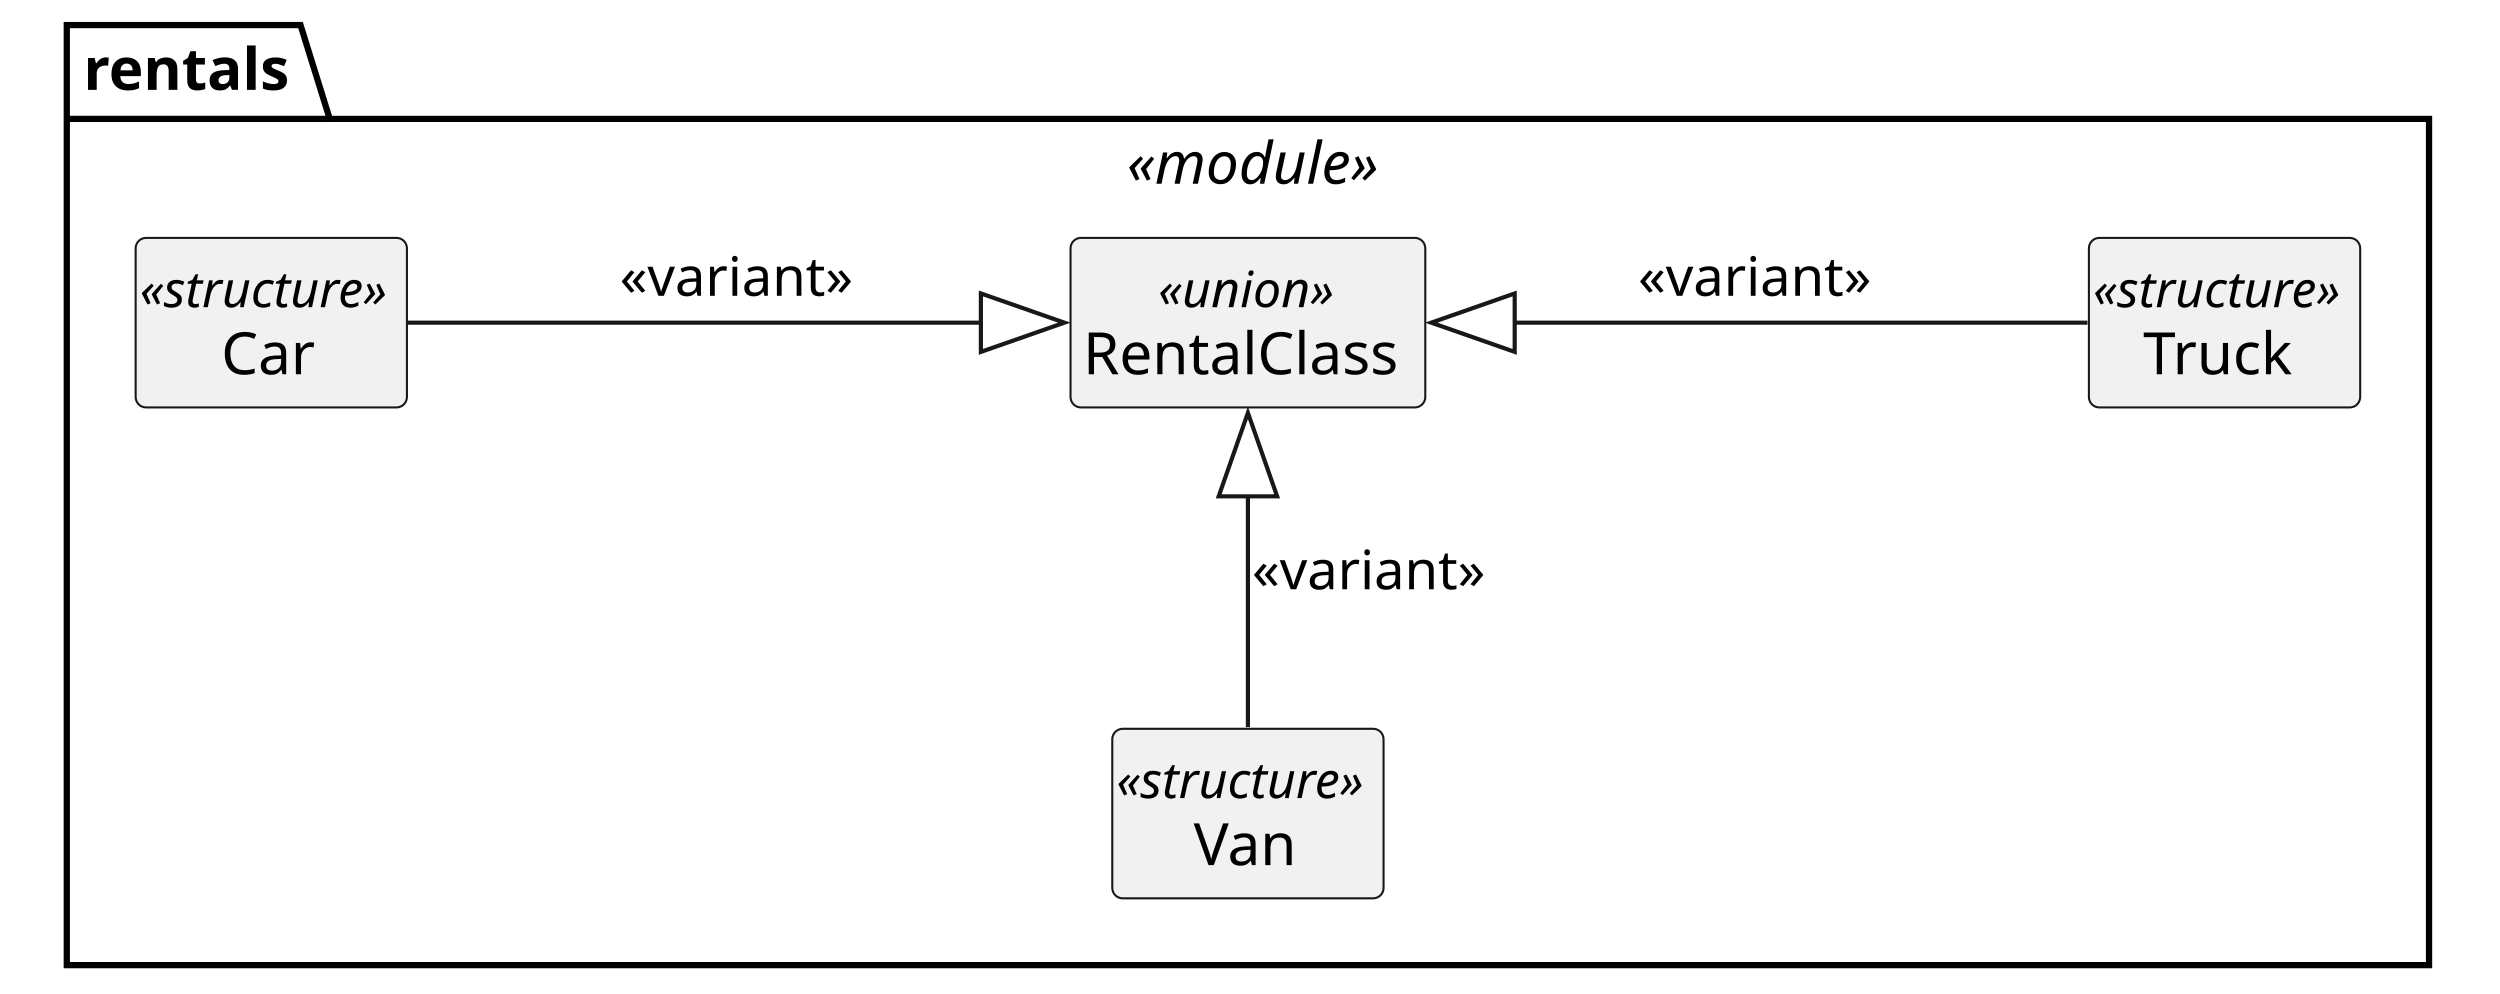
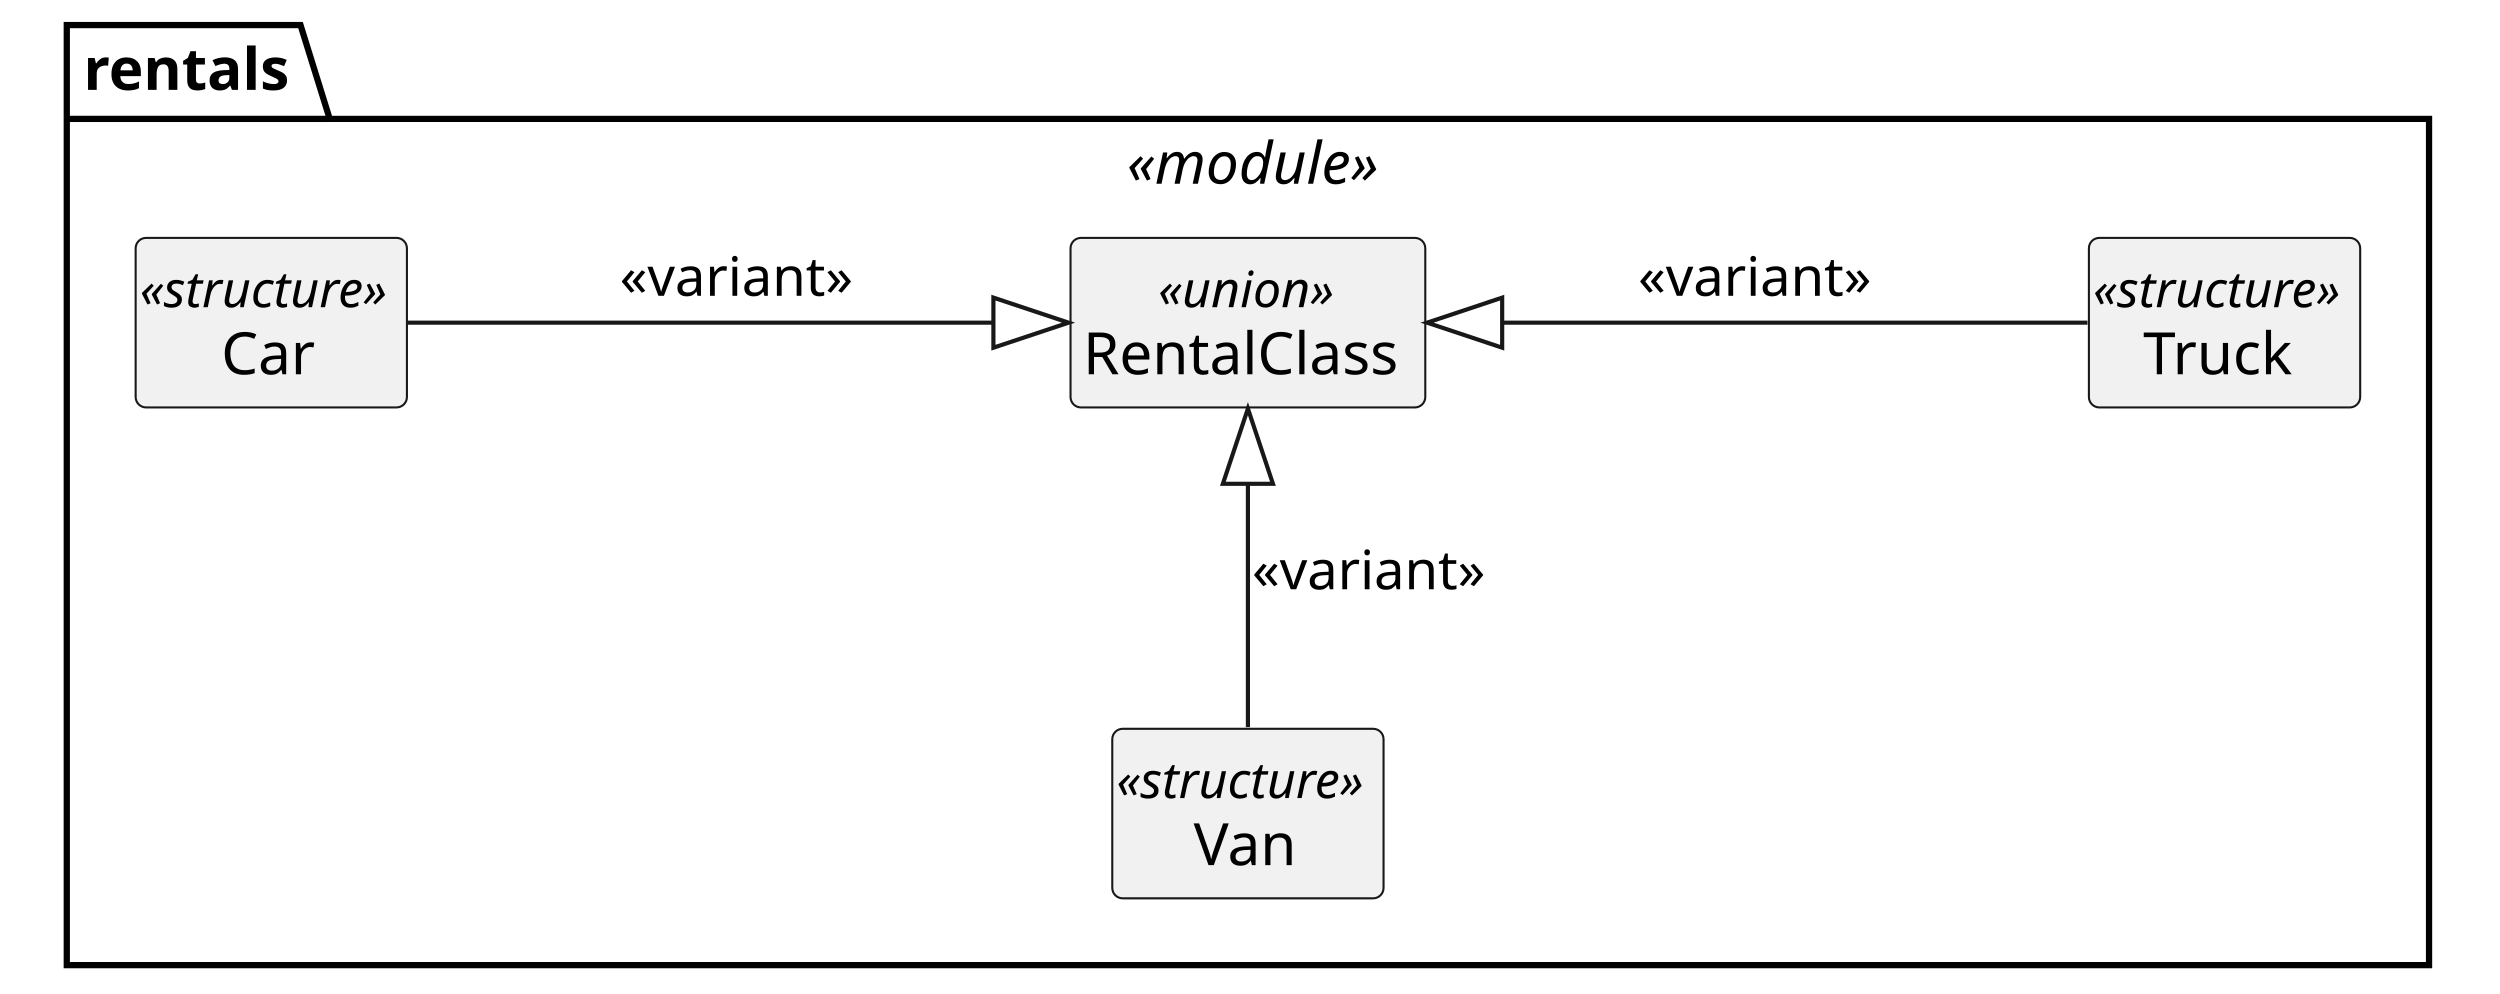
<svg xmlns="http://www.w3.org/2000/svg" contentStyleType="text/css" height="238px" preserveAspectRatio="none" style="width:599px;height:238px;" version="1.1" viewBox="0 0 599 238" width="599px" zoomAndPan="magnify">
  <defs />
  <g>
    <g id="cluster_rentals">
      <polygon fill="none" points="16,6,72,6,79,28.488,582,28.488,582,231.24,16,231.24,16,6" style="stroke:#000000;stroke-width:1.5;" />
      <line style="stroke:#000000;stroke-width:1.5;" x1="16" x2="79" y1="28.488" y2="28.488" />
      <text fill="#000000" font-family="sans-serif" font-size="14" font-weight="bold" lengthAdjust="spacing" textLength="50" x="20" y="21.535">rentals</text>
      <text fill="#000000" font-family="sans-serif" font-size="14" font-style="italic" lengthAdjust="spacing" textLength="66" x="270" y="44.023">«module»</text>
    </g>
    <g id="elem_Car">
      <rect codeLine="11" fill="#F1F1F1" height="40.621" id="Car" rx="2.5" ry="2.5" style="stroke:#181818;stroke-width:0.5;" width="65" x="32.5" y="57" />
      <text fill="#000000" font-family="sans-serif" font-size="12" font-style="italic" lengthAdjust="spacing" textLength="63" x="33.5" y="73.602">«structure»</text>
      <text fill="#000000" font-family="sans-serif" font-size="14" lengthAdjust="spacing" textLength="24" x="53" y="89.668">Car</text>
    </g>
    <g id="elem_Van">
      <rect codeLine="12" fill="#F1F1F1" height="40.621" id="Van" rx="2.5" ry="2.5" style="stroke:#181818;stroke-width:0.5;" width="65" x="266.5" y="174.62" />
      <text fill="#000000" font-family="sans-serif" font-size="12" font-style="italic" lengthAdjust="spacing" textLength="63" x="267.5" y="191.222">«structure»</text>
      <text fill="#000000" font-family="sans-serif" font-size="14" lengthAdjust="spacing" textLength="26" x="286" y="207.288">Van</text>
    </g>
    <g id="elem_Truck">
      <rect codeLine="13" fill="#F1F1F1" height="40.621" id="Truck" rx="2.5" ry="2.5" style="stroke:#181818;stroke-width:0.5;" width="65" x="500.5" y="57" />
      <text fill="#000000" font-family="sans-serif" font-size="12" font-style="italic" lengthAdjust="spacing" textLength="63" x="501.5" y="73.602">«structure»</text>
      <text fill="#000000" font-family="sans-serif" font-size="14" lengthAdjust="spacing" textLength="39" x="513.5" y="89.668">Truck</text>
    </g>
    <g id="elem_RentalClass">
      <rect codeLine="14" fill="#F1F1F1" height="40.621" id="RentalClass" rx="2.5" ry="2.5" style="stroke:#181818;stroke-width:0.5;" width="85" x="256.5" y="57" />
      <text fill="#000000" font-family="sans-serif" font-size="12" font-style="italic" lengthAdjust="spacing" textLength="43" x="277.5" y="73.602">«union»</text>
      <text fill="#000000" font-family="sans-serif" font-size="14" lengthAdjust="spacing" textLength="79" x="259.5" y="89.668">RentalClass</text>
    </g>
    <g id="link_Car_RentalClass">
-       <path codeLine="16" d="M97.54,77.31 C132.96,77.31 190.51,77.31 235.04,77.31 " fill="none" id="Car-to-RentalClass" style="stroke:#181818;stroke-width:1.0;" />
-       <polygon fill="none" points="235.02,70.31,255.02,77.31,235.02,84.31,235.02,70.31" style="stroke:#181818;stroke-width:1.0;" />
+       <path codeLine="16" d="M97.54,77.31 C138.85,77.31 192.26,77.31 238.02,77.31 " fill="none" id="Car-to-RentalClass" style="stroke:#181818;stroke-width:1.0;" />
+       <polygon fill="none" points="256.02,77.31,238.02,71.31,238.02,83.31,256.02,77.31" style="stroke:#181818;stroke-width:1.0;" />
      <text fill="#000000" font-family="sans-serif" font-size="13" lengthAdjust="spacing" textLength="57" x="148.5" y="70.878">«variant»</text>
    </g>
    <g id="link_RentalClass_Van">
-       <path codeLine="17" d="M299,118.89 C299,137.65 299,159.08 299,174.22 " fill="none" id="RentalClass-backto-Van" style="stroke:#181818;stroke-width:1.0;" />
-       <polygon fill="none" points="292,118.92,299,98.92,306,118.92,292,118.92" style="stroke:#181818;stroke-width:1.0;" />
+       <path codeLine="17" d="M299,115.92 C299,137.18 299,152.92 299,174.22 " fill="none" id="RentalClass-backto-Van" style="stroke:#181818;stroke-width:1.0;" />
+       <polygon fill="none" points="299,97.92,293,115.92,305,115.92,299,97.92" style="stroke:#181818;stroke-width:1.0;" />
      <text fill="#000000" font-family="sans-serif" font-size="13" lengthAdjust="spacing" textLength="57" x="300" y="141.188">«variant»</text>
    </g>
    <g id="link_RentalClass_Truck">
-       <path codeLine="18" d="M362.84,77.31 C407.27,77.31 464.68,77.31 500.16,77.31 " fill="none" id="RentalClass-backto-Truck" style="stroke:#181818;stroke-width:1.0;" />
-       <polygon fill="none" points="362.92,84.31,342.92,77.31,362.92,70.31,362.92,84.31" style="stroke:#181818;stroke-width:1.0;" />
+       <path codeLine="18" d="M359.92,77.31 C405.57,77.31 458.78,77.31 500.16,77.31 " fill="none" id="RentalClass-backto-Truck" style="stroke:#181818;stroke-width:1.0;" />
+       <polygon fill="none" points="341.92,77.31,359.92,83.31,359.92,71.31,341.92,77.31" style="stroke:#181818;stroke-width:1.0;" />
      <text fill="#000000" font-family="sans-serif" font-size="13" lengthAdjust="spacing" textLength="57" x="392.5" y="70.878">«variant»</text>
    </g>
  </g>
</svg>
